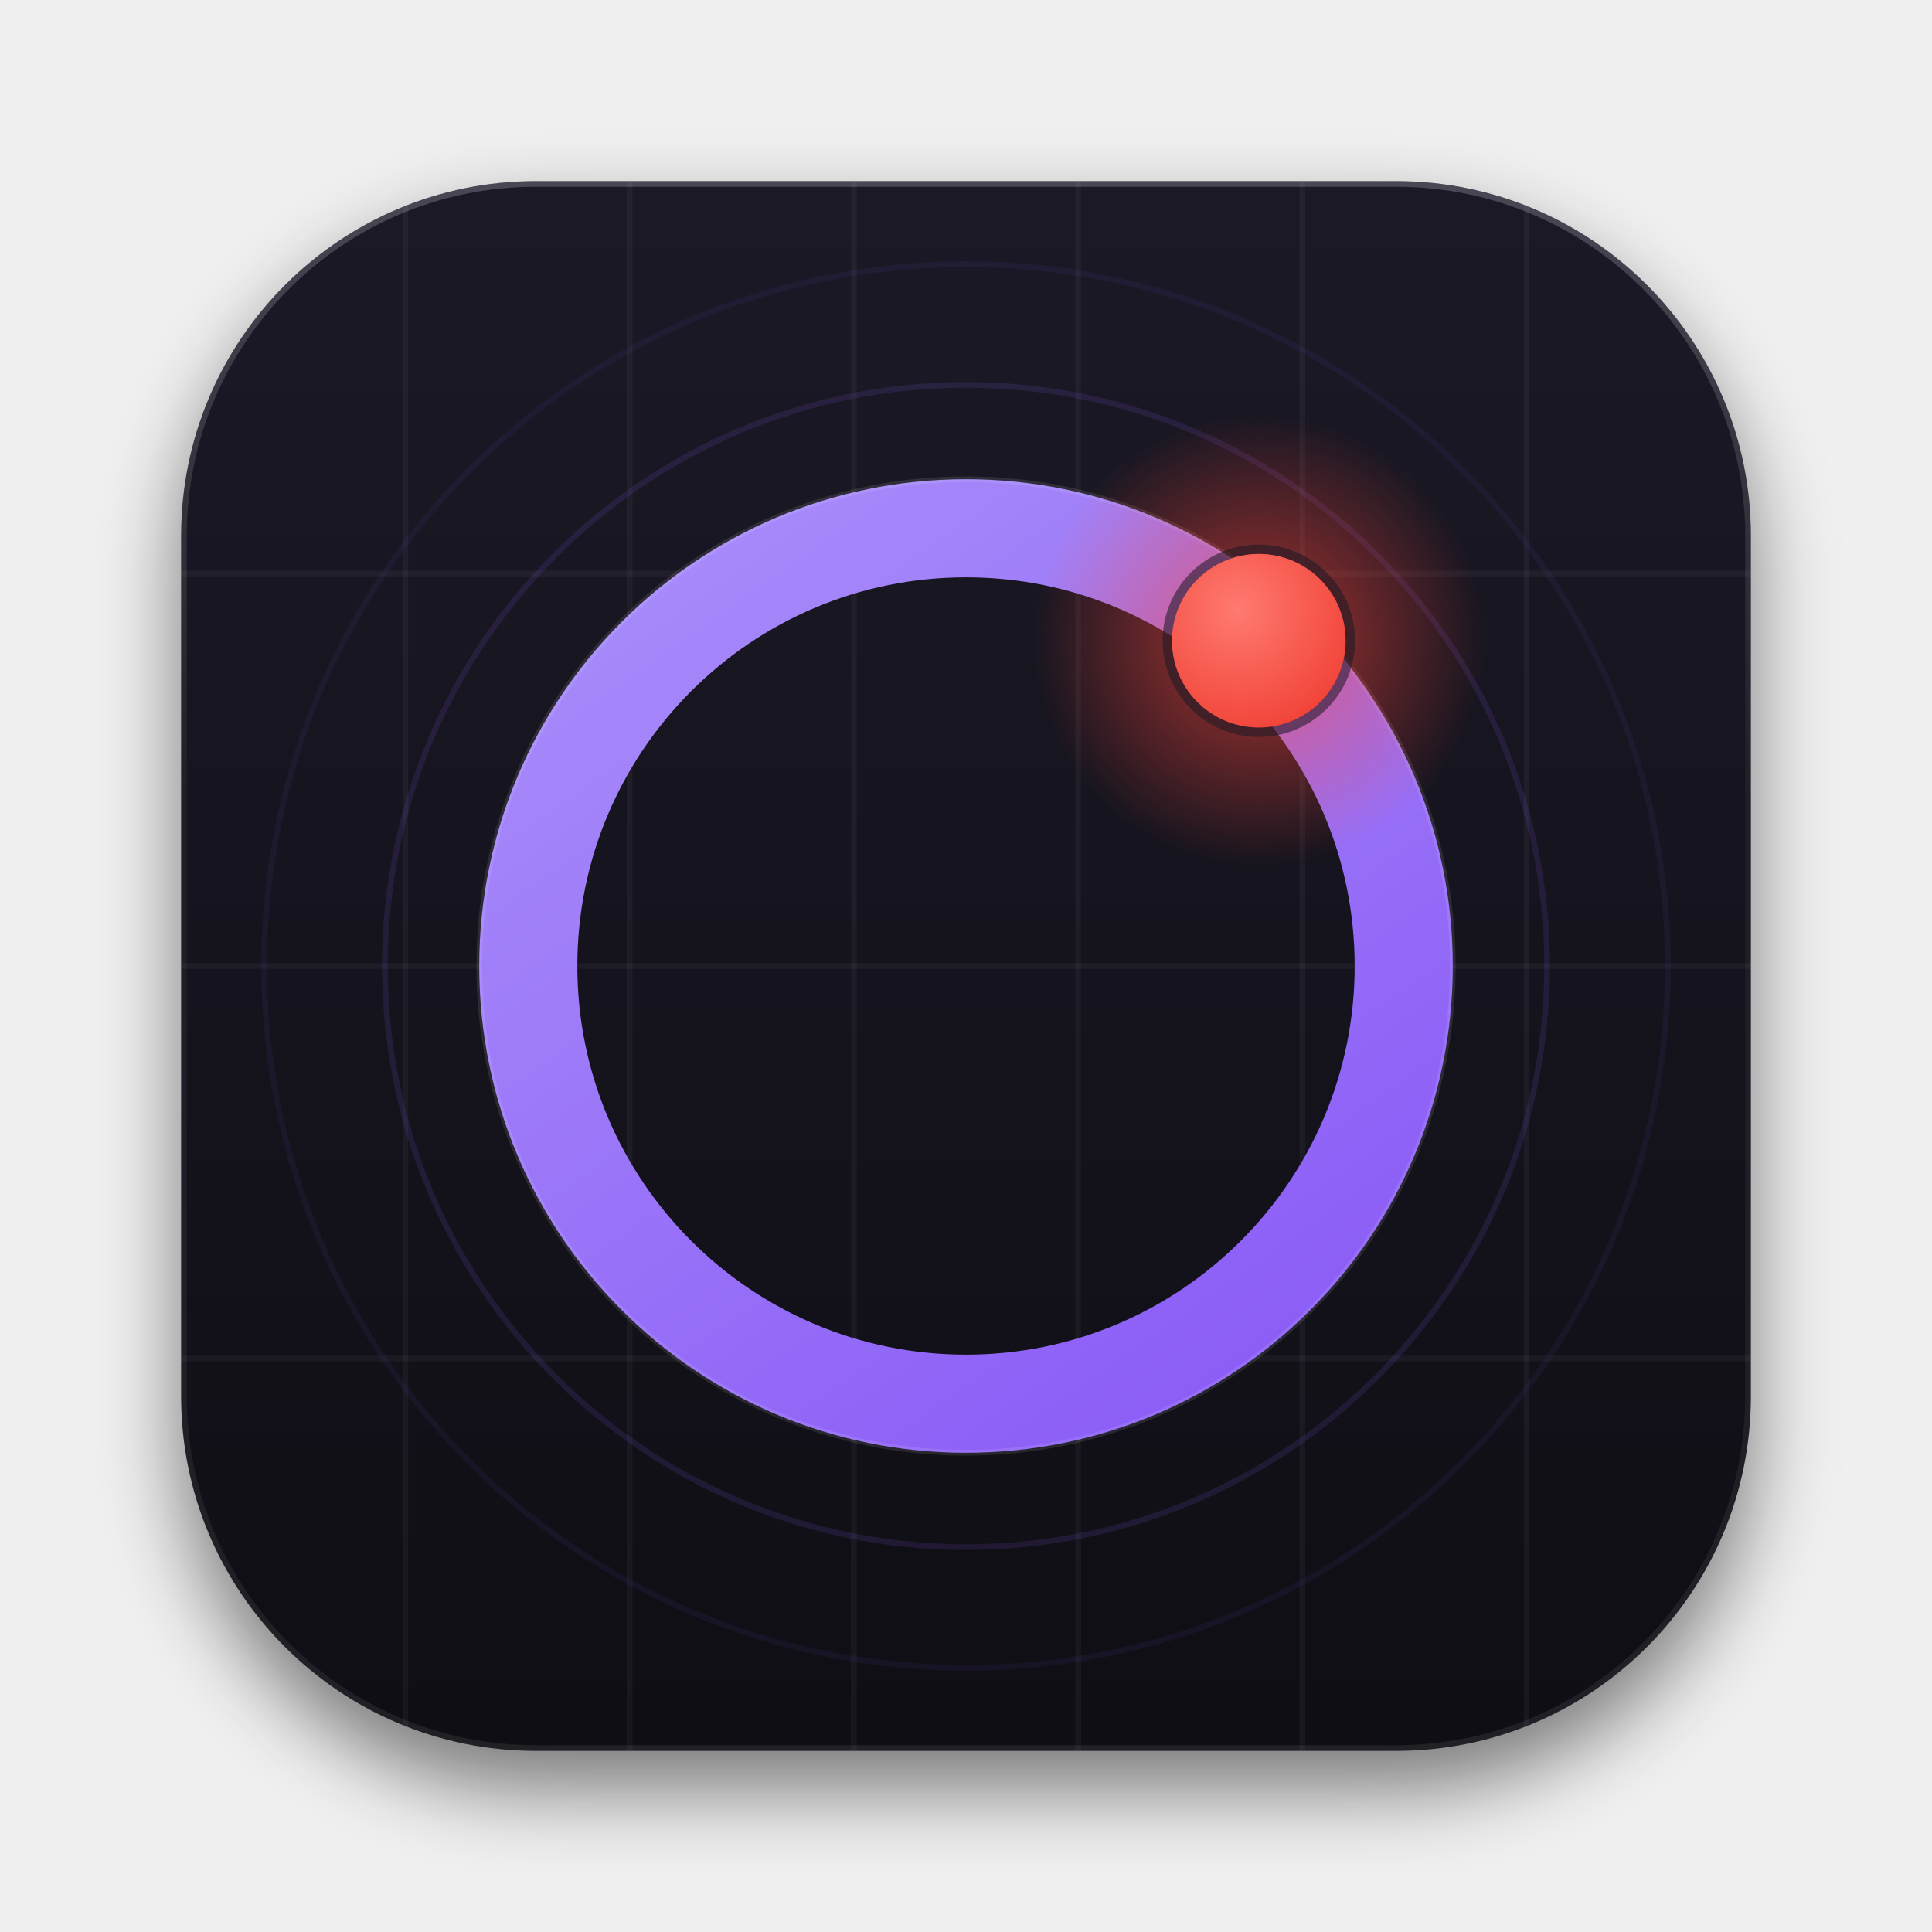
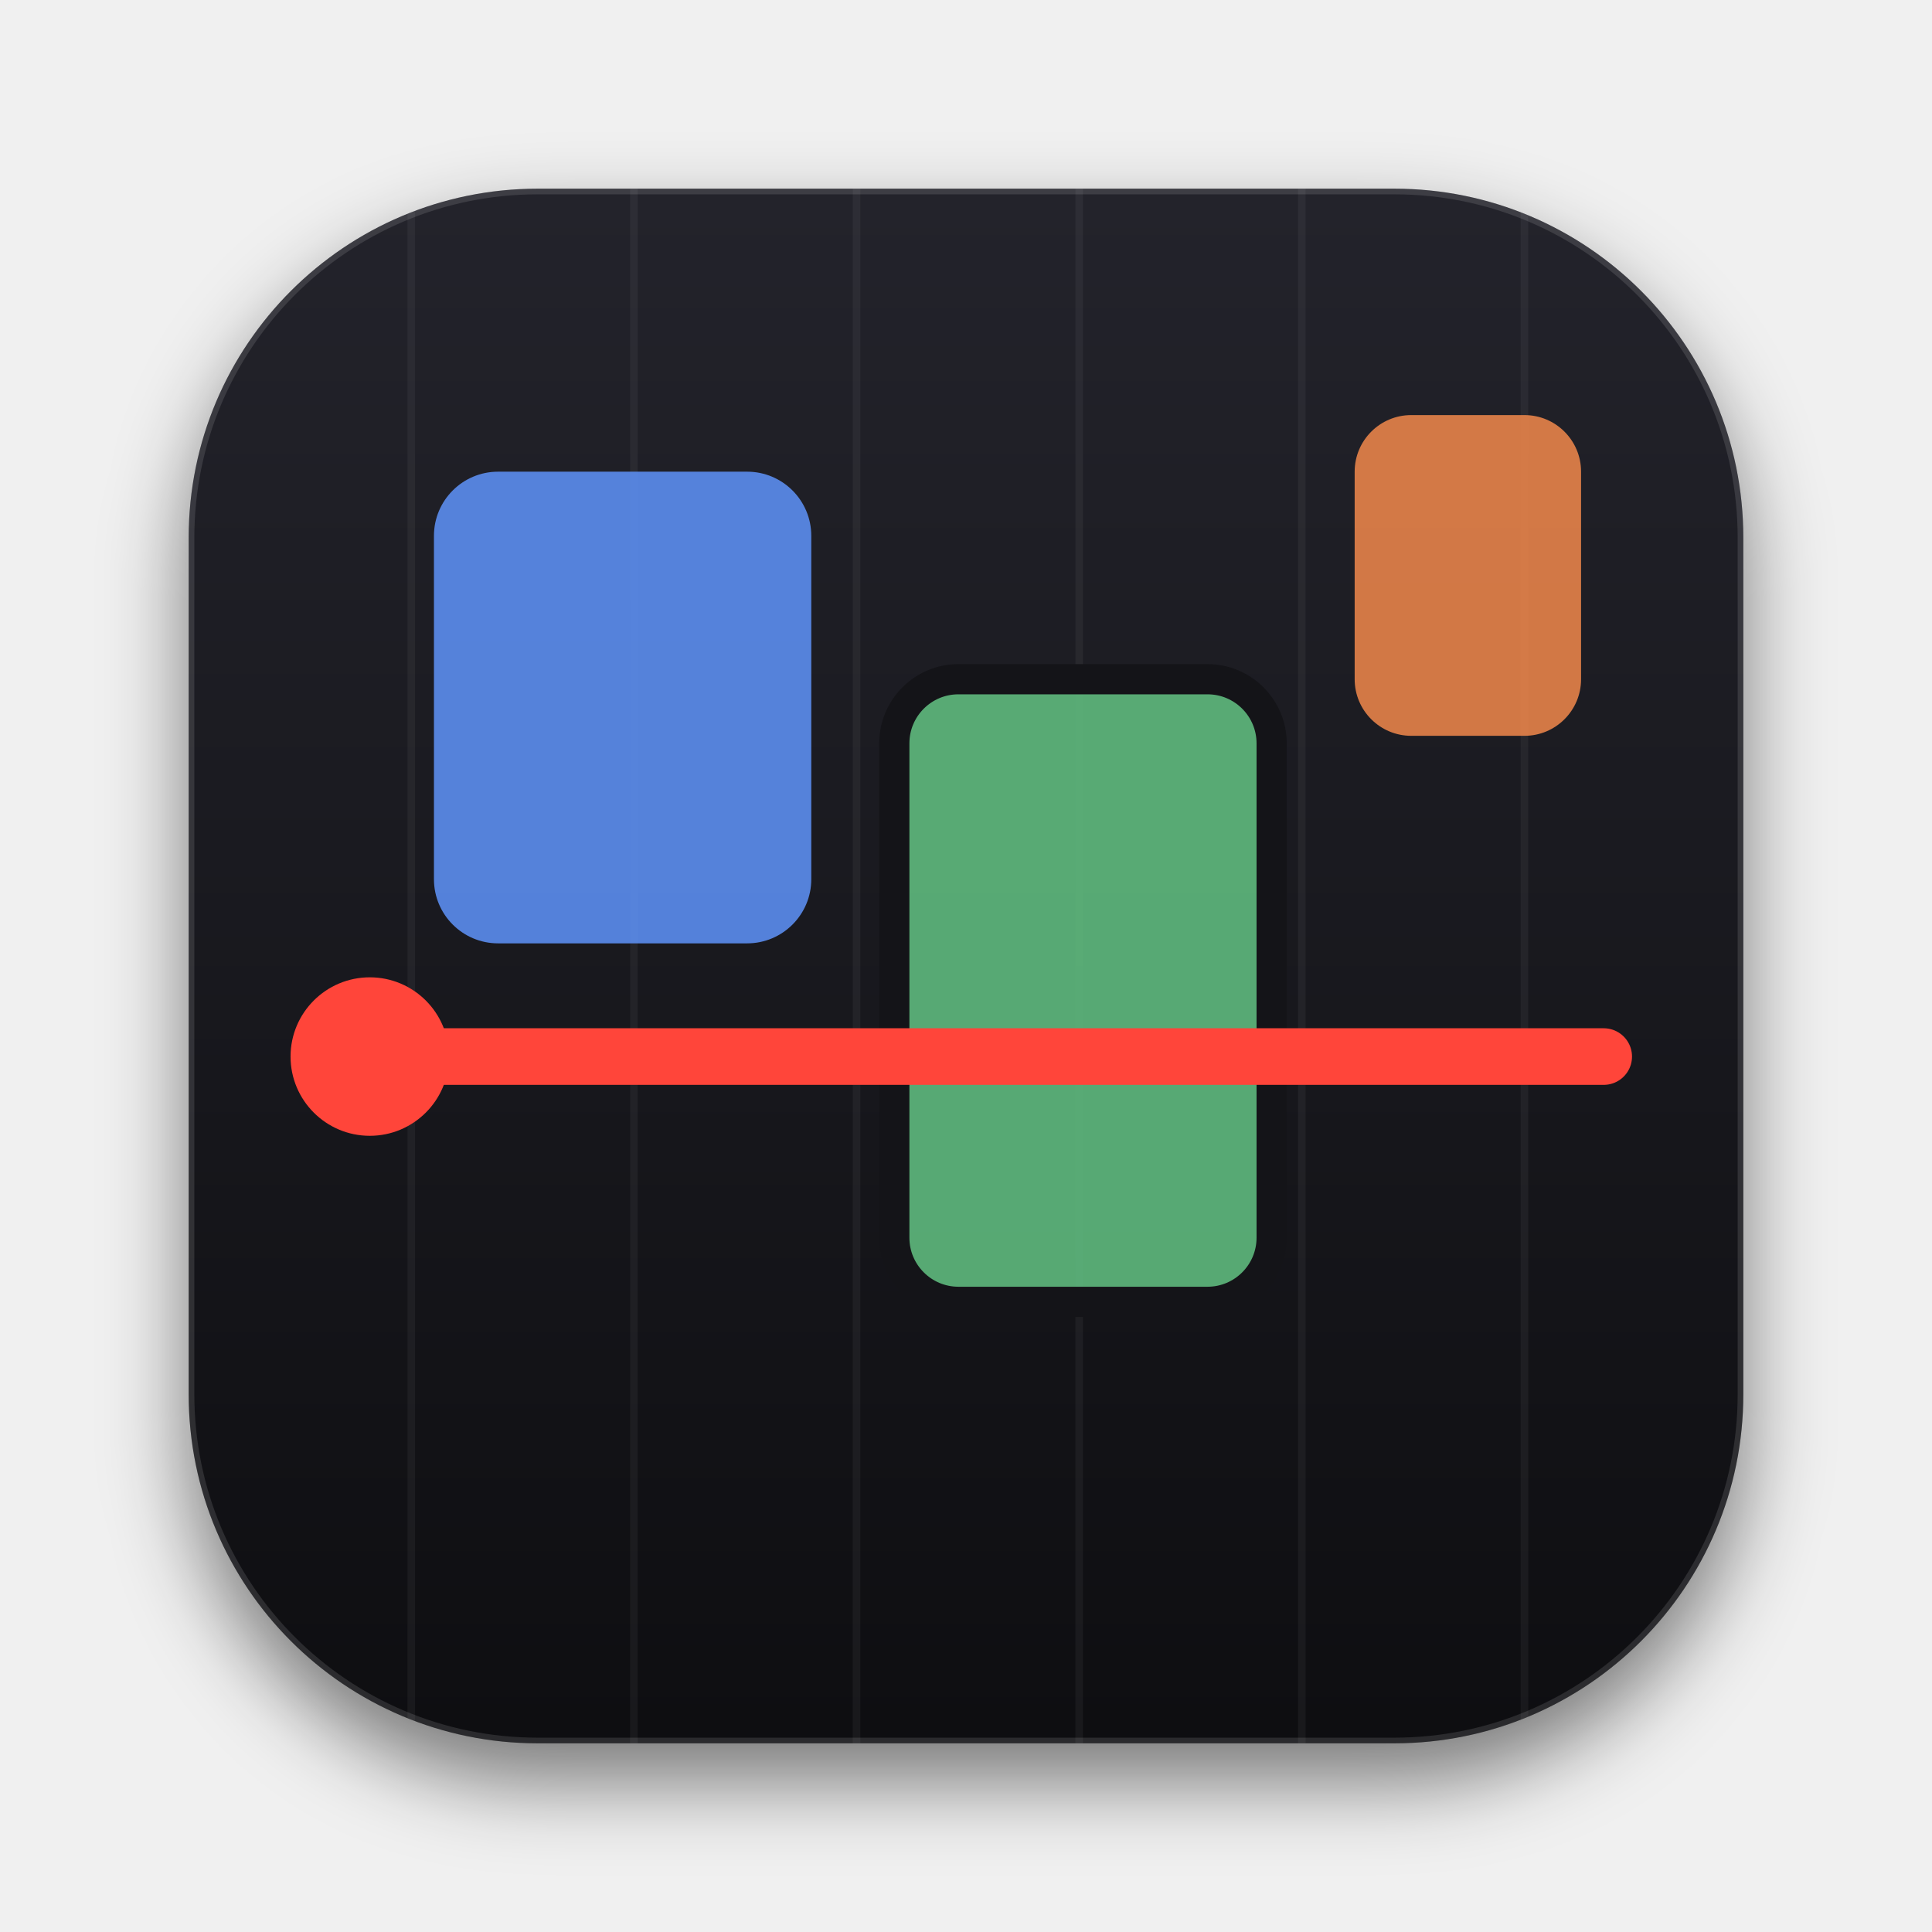
<svg xmlns="http://www.w3.org/2000/svg" width="1024" height="1024" viewBox="0 0 1024 1024">
  <defs>
    <linearGradient id="tile" x1="0" y1="0" x2="0" y2="1">
-       <stop offset="0" stop-color="#1B1926" />
-       <stop offset="1" stop-color="#0F0E14" />
-     </linearGradient>
-     <linearGradient id="ring" x1="0.15" y1="0" x2="0.85" y2="1">
-       <stop offset="0" stop-color="#A78BFA" />
-       <stop offset="1" stop-color="#8B5CF6" />
-     </linearGradient>
-     <radialGradient id="glow" cx="0.5" cy="0.5" r="0.5">
-       <stop offset="0" stop-color="#FF453A" stop-opacity="0.65" />
-       <stop offset="1" stop-color="#FF453A" stop-opacity="0" />
-     </radialGradient>
-     <radialGradient id="dot" cx="0.38" cy="0.32" r="0.8">
-       <stop offset="0" stop-color="#FF7A70" />
-       <stop offset="1" stop-color="#F03E33" />
-     </radialGradient>
-     <linearGradient id="edge" x1="0" y1="0" x2="0" y2="1">
-       <stop offset="0" stop-color="#EDEBF5" stop-opacity="0.22" />
-       <stop offset="0.4" stop-color="#EDEBF5" stop-opacity="0.04" />
-       <stop offset="1" stop-color="#EDEBF5" stop-opacity="0.08" />
+       <stop offset="0" stop-color="#23232b" />
+       <stop offset="1" stop-color="#0e0e11" />
    </linearGradient>
    <clipPath id="clip">
-       <rect x="96" y="96" width="832" height="832" rx="188" />
+       <rect x="100" y="100" width="824" height="824" rx="185" />
    </clipPath>
    <filter id="blur" x="-20%" y="-20%" width="140%" height="150%">
      <feGaussianBlur stdDeviation="22" />
    </filter>
  </defs>
-   <rect x="96" y="116" width="832" height="832" rx="188" fill="#000" fill-opacity="0.5" filter="url(#blur)" />
-   <rect x="96" y="96" width="832" height="832" rx="188" fill="url(#tile)" />
+   <rect x="100" y="120" width="824" height="824" rx="185" fill="#000" fill-opacity="0.5" filter="url(#blur)" />
+   <rect x="100" y="100" width="824" height="824" rx="185" fill="url(#tile)" />
  <g clip-path="url(#clip)">
-     <g stroke="#EDEBF5" stroke-opacity="0.045" stroke-width="3">
-       <path d="M214.857 96V928" />
-       <path d="M333.714 96V928" />
-       <path d="M452.571 96V928" />
-       <path d="M571.429 96V928" />
-       <path d="M690.286 96V928" />
-       <path d="M809.143 96V928" />
-       <path d="M96 304.0H928" />
-       <path d="M96 512.0H928" />
-       <path d="M96 720.0H928" />
+     <g stroke="#fff" stroke-opacity=".05" stroke-width="4">
+       <path d="M218 100V924" />
+       <path d="M336 100V924" />
+       <path d="M454 100V924" />
+       <path d="M572 100V924" />
+       <path d="M690 100V924" />
+       <path d="M808 100V924" />
    </g>
-     <circle cx="512" cy="512" r="372" fill="none" stroke="#8B5CF6" stroke-opacity="0.07" stroke-width="3" />
-     <circle cx="512" cy="512" r="308" fill="none" stroke="#8B5CF6" stroke-opacity="0.13" stroke-width="3" />
-     <circle cx="512" cy="512" r="232" fill="none" stroke="url(#ring)" stroke-width="52" />
-     <circle cx="512" cy="512" r="258" fill="none" stroke="#fff" stroke-opacity="0.10" stroke-width="3" />
-     <circle cx="667.2" cy="339.6" r="120" fill="url(#glow)" />
-     <circle cx="667.2" cy="339.6" r="46" fill="url(#dot)" />
-     <circle cx="667.2" cy="339.6" r="46" fill="none" stroke="#1B1926" stroke-width="10" stroke-opacity="0.55" />
-     <circle cx="667.2" cy="339.6" r="46" fill="url(#dot)" />
+     <rect x="230" y="250" width="200" height="250" rx="34" fill="#5B8DEF" fill-opacity=".9" />
+     <rect x="474" y="360" width="200" height="330" rx="34" fill="#5FB97E" fill-opacity=".9" />
+     <rect x="474" y="360" width="200" height="330" rx="34" fill="none" stroke="#141418" stroke-width="16" />
+     <rect x="718" y="220" width="120" height="170" rx="30" fill="#F2884B" fill-opacity=".85" />
+     <path d="M180 560H850" stroke="#FF453A" stroke-width="30" stroke-linecap="round" />
+     <circle cx="196" cy="560" r="42" fill="#FF453A" />
  </g>
-   <rect x="97.5" y="97.5" width="829" height="829" rx="186.5" fill="none" stroke="url(#edge)" stroke-width="3" />
+   <rect x="101.5" y="101.5" width="821" height="821" rx="183.5" fill="none" stroke="#fff" stroke-opacity=".12" stroke-width="3" />
</svg>
